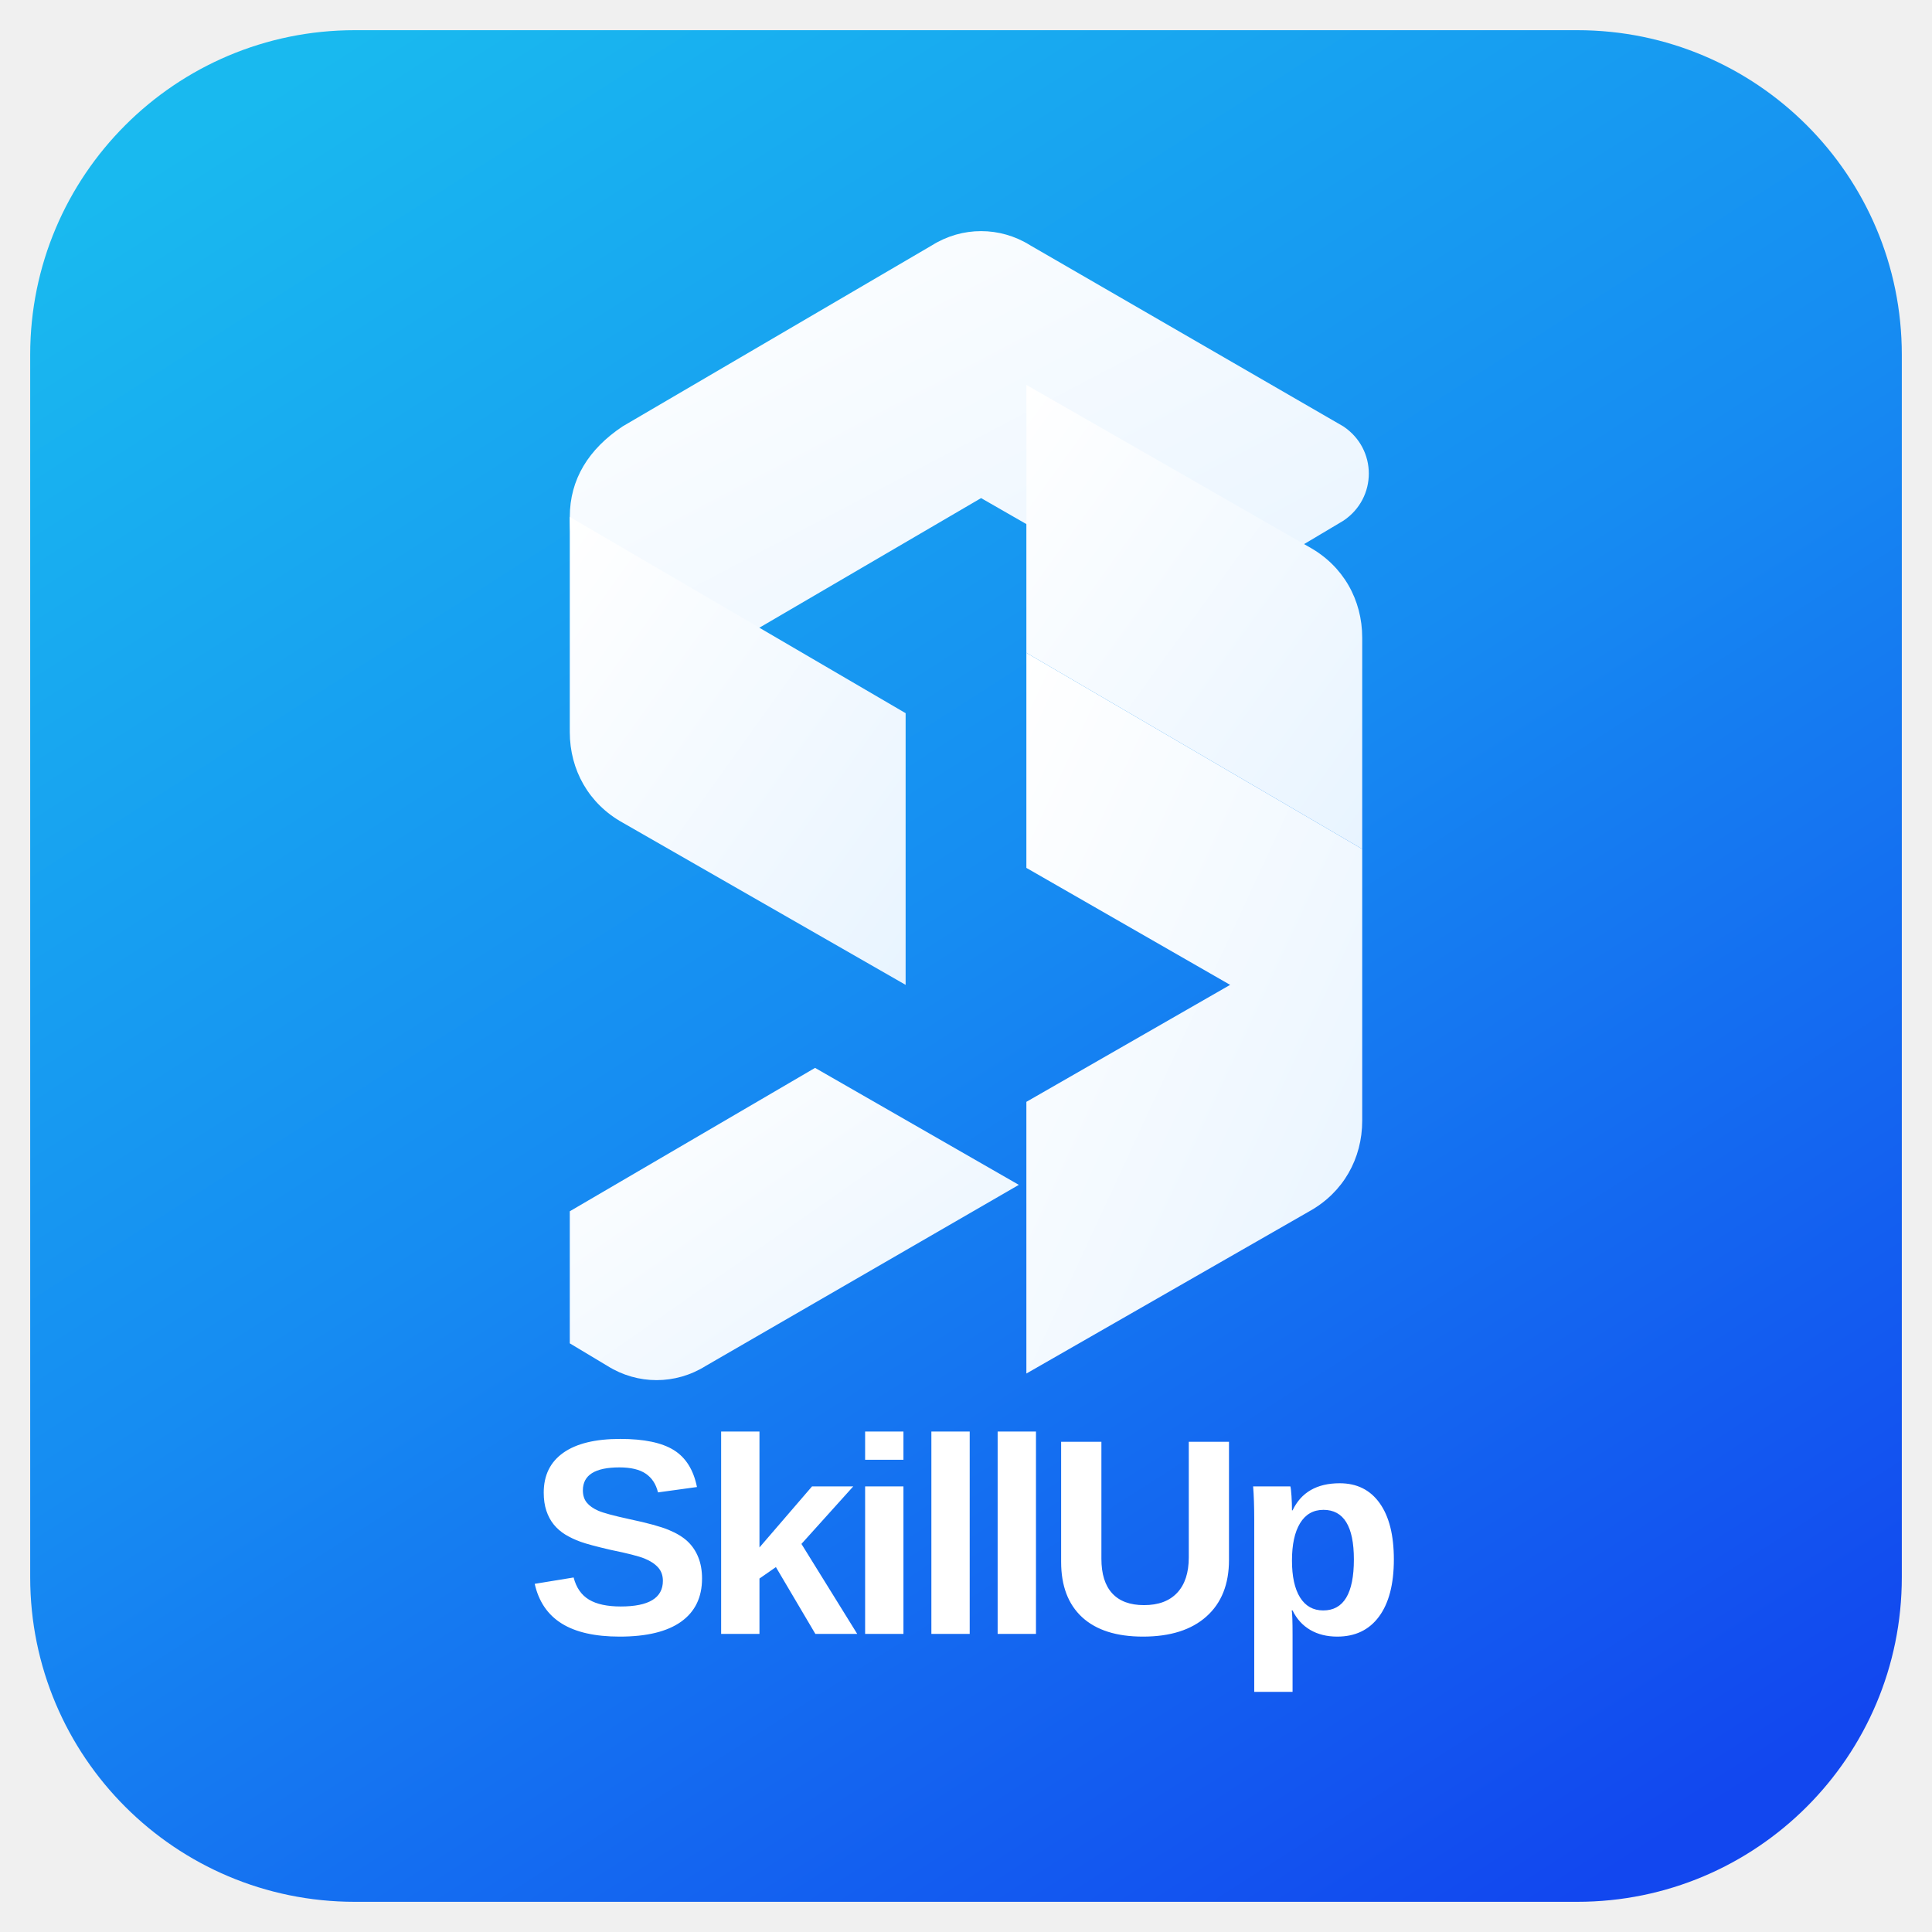
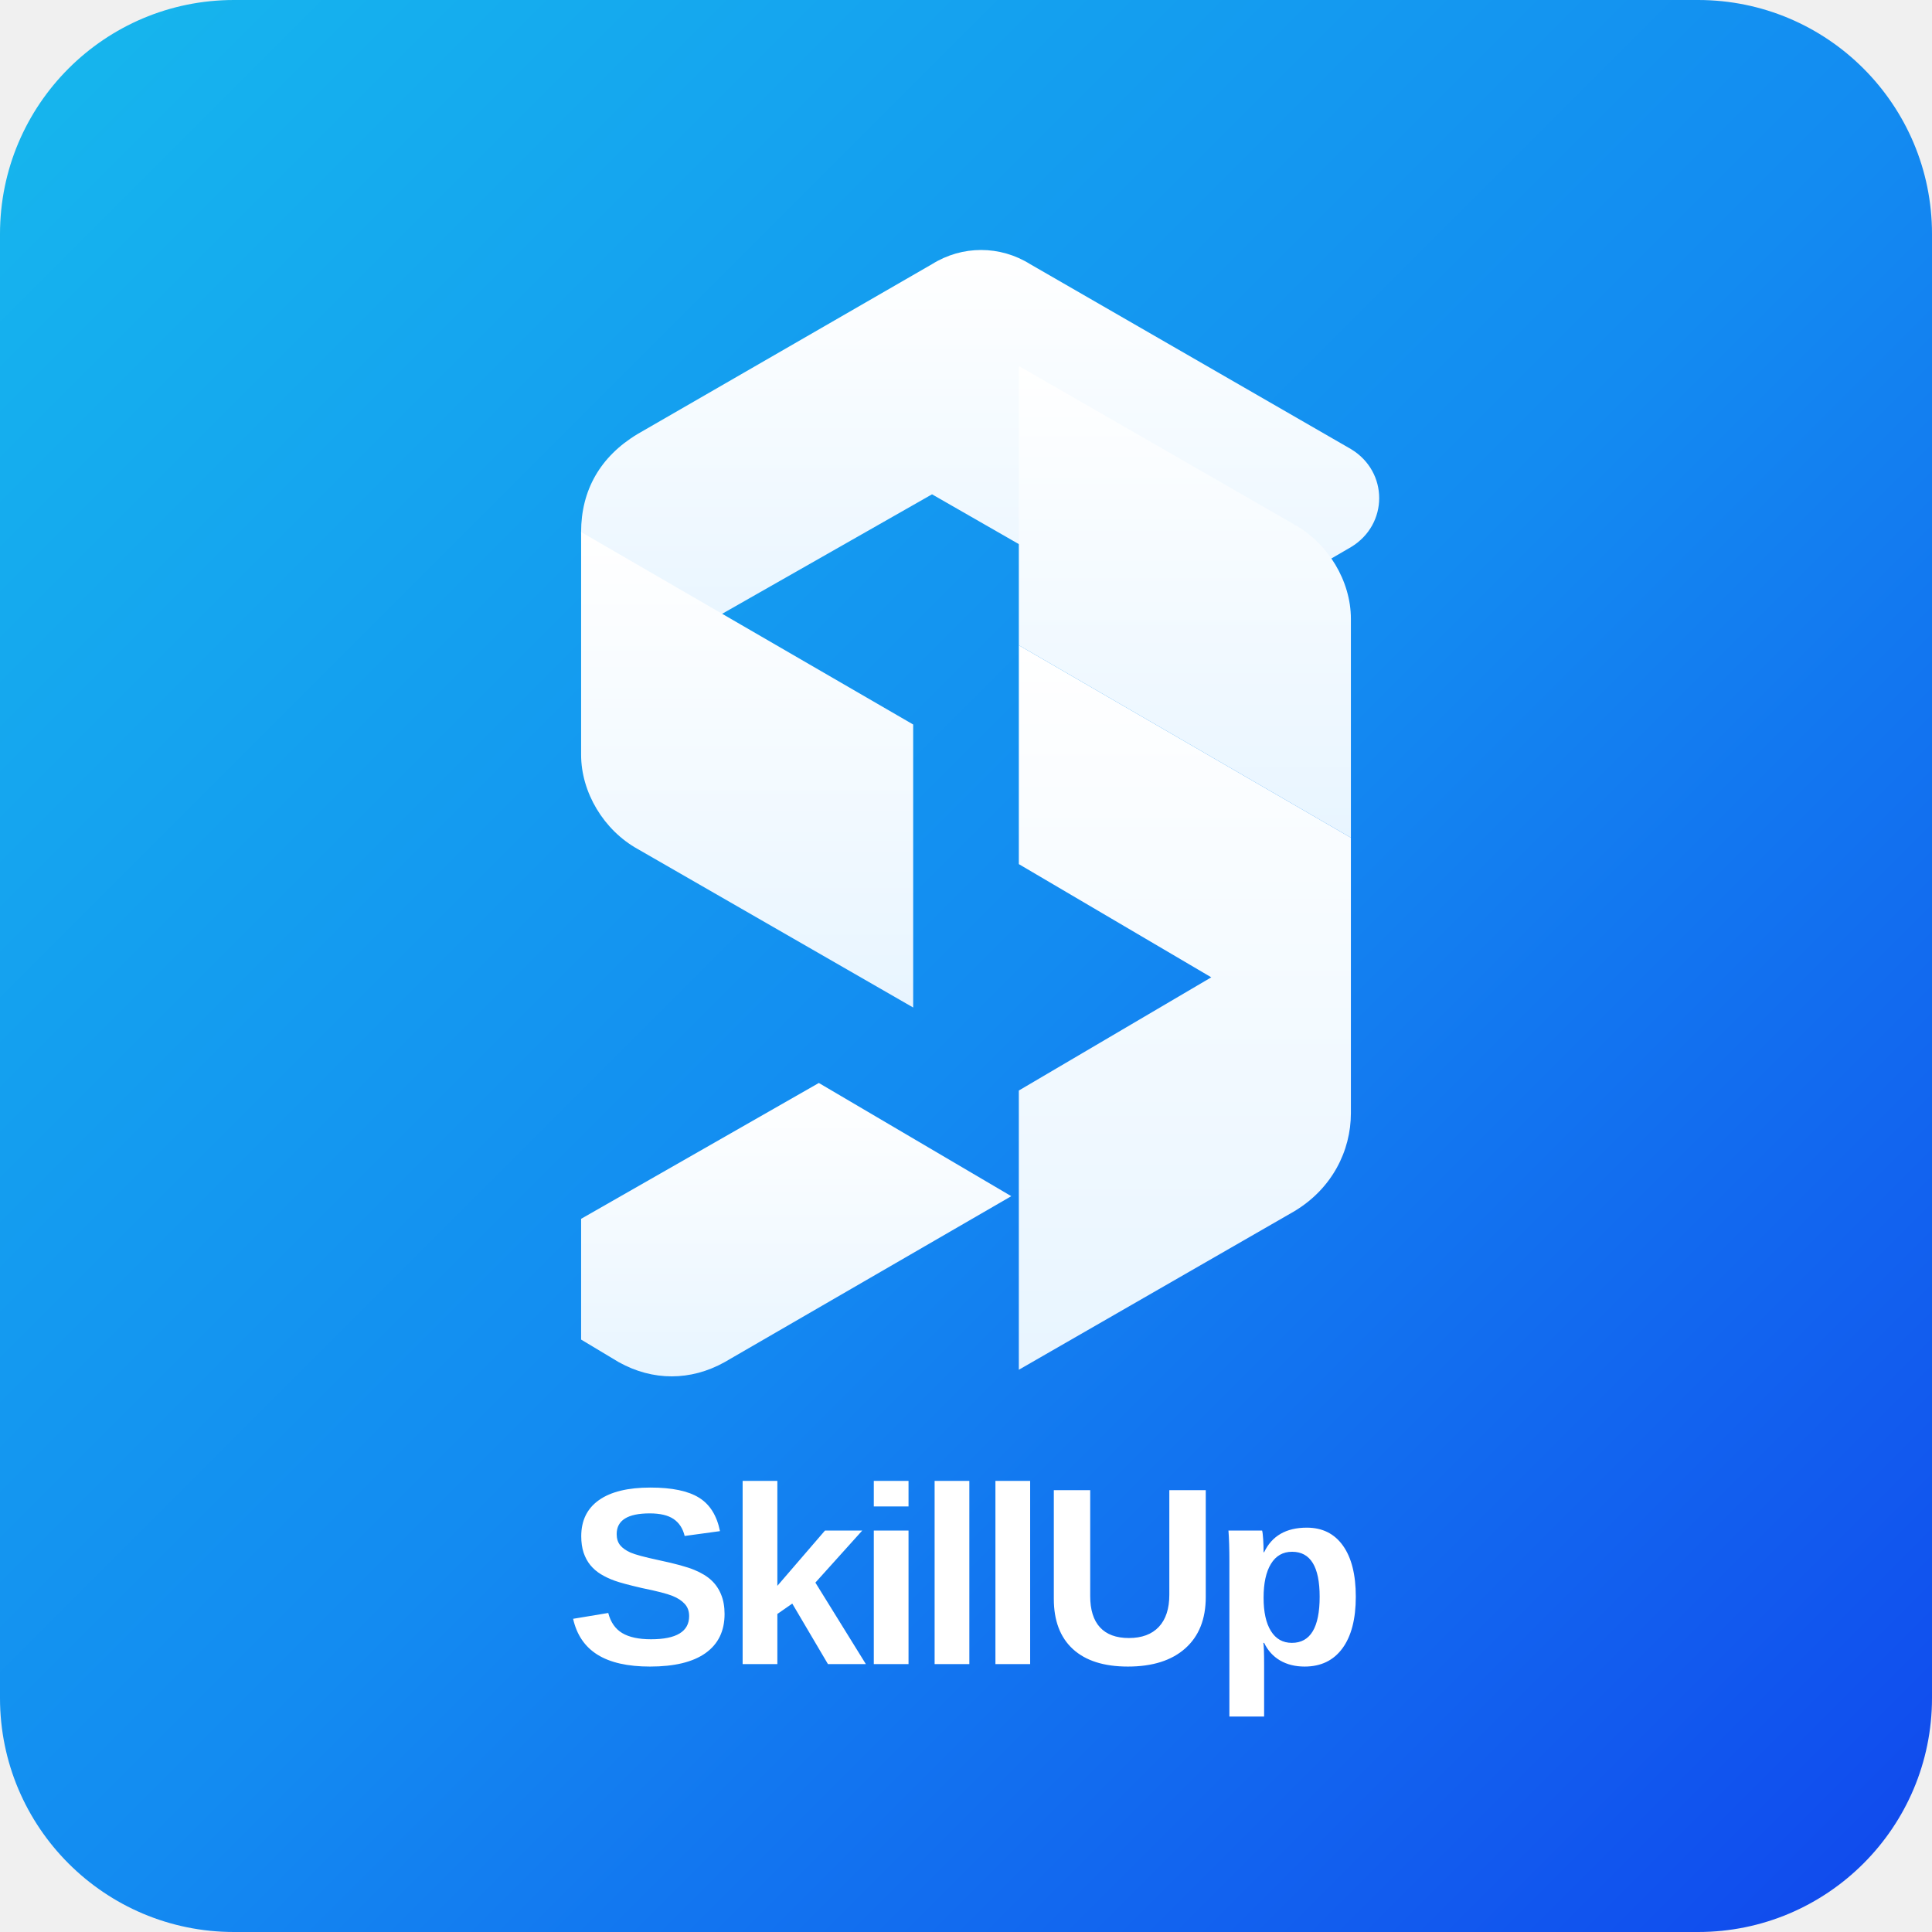
- <svg xmlns="http://www.w3.org/2000/svg" viewBox="0 0 512 512" role="img" aria-labelledby="title desc">
+ <svg xmlns="http://www.w3.org/2000/svg" viewBox="0 0 512 512">
  <defs>
-     <linearGradient id="bg" x1="18%" y1="0%" x2="82%" y2="100%">
-       <stop offset="0" stop-color="#19b9ef" />
-       <stop offset="48%" stop-color="#168cf2" />
-       <stop offset="100%" stop-color="#1247ef" />
+     <linearGradient id="g" x1="0" y1="0" x2="1" y2="1">
+       <stop offset="0" stop-color="#16b8ed" />
+       <stop offset=".52" stop-color="#138bf1" />
+       <stop offset="1" stop-color="#1146ed" />
    </linearGradient>
-     <linearGradient id="mark" x1="0" y1="0" x2="1" y2="1">
-       <stop offset="0" stop-color="#ffffff" />
-       <stop offset="1" stop-color="#e8f4ff" />
+     <linearGradient id="w" x1="0" y1="0" x2="0" y2="1">
+       <stop offset="0" stop-color="#fff" />
+       <stop offset="1" stop-color="#e8f5ff" />
    </linearGradient>
  </defs>
-   <rect x="8" y="8" width="496" height="496" rx="86" fill="url(#bg)" />
-   <g fill="url(#mark)">
-     <path d="M151 137c0-10 5-18 14-24l82-48c8-5 18-5 26 0l83 48c9 6 9 19 0 25l-42 25-54-31-65 38c-16 9-44-1-44-33z" />
-     <path d="M151 137l89 52v72l-75-43c-9-5-14-14-14-24z" />
-     <path d="M361 225l-89-52v-71l75 43c9 5 14 14 14 24z" />
-     <path d="M272 173l89 52v72c0 10-5 19-14 24l-75 43v-72l54-31-54-31z" />
-     <path d="M151 321l65-38 54 31-83 48c-8 5-18 5-26 0l-10-6z" />
+   <rect width="512" height="512" rx="62" fill="url(#g)" />
+   <g fill="url(#w)">
+     <path d="M154 141c0-11 5-20 15-26l78-45c8-5 18-5 26 0l85 49c10 6 10 20 0 26l-43 25-68-39-65 37c-15 9-28-2-28-27z" />
+     <path d="M154 141l88 51v75l-73-42c-9-5-15-15-15-25z" />
+     <path d="M358 222l-88-51v-74l73 42c9 5 15 15 15 25z" />
+     <path d="M270 171l88 51v73c0 10-5 20-15 26l-73 42v-74l51-30-51-30z" />
+     <path d="M154 323l63-36 51 30-76 44c-9 5-19 5-28 0l-10-6z" />
  </g>
-   <text x="256" y="433" text-anchor="middle" fill="#fff" font-family="Arial Rounded MT Bold,Arial,sans-serif" font-size="74" font-weight="800" letter-spacing="-3">SkillUp</text>
+   <text x="256" y="441" text-anchor="middle" fill="#fff" font-family="Arial Rounded MT Bold,Arial,sans-serif" font-size="67" font-weight="800" letter-spacing="-2.5">SkillUp</text>
</svg>
